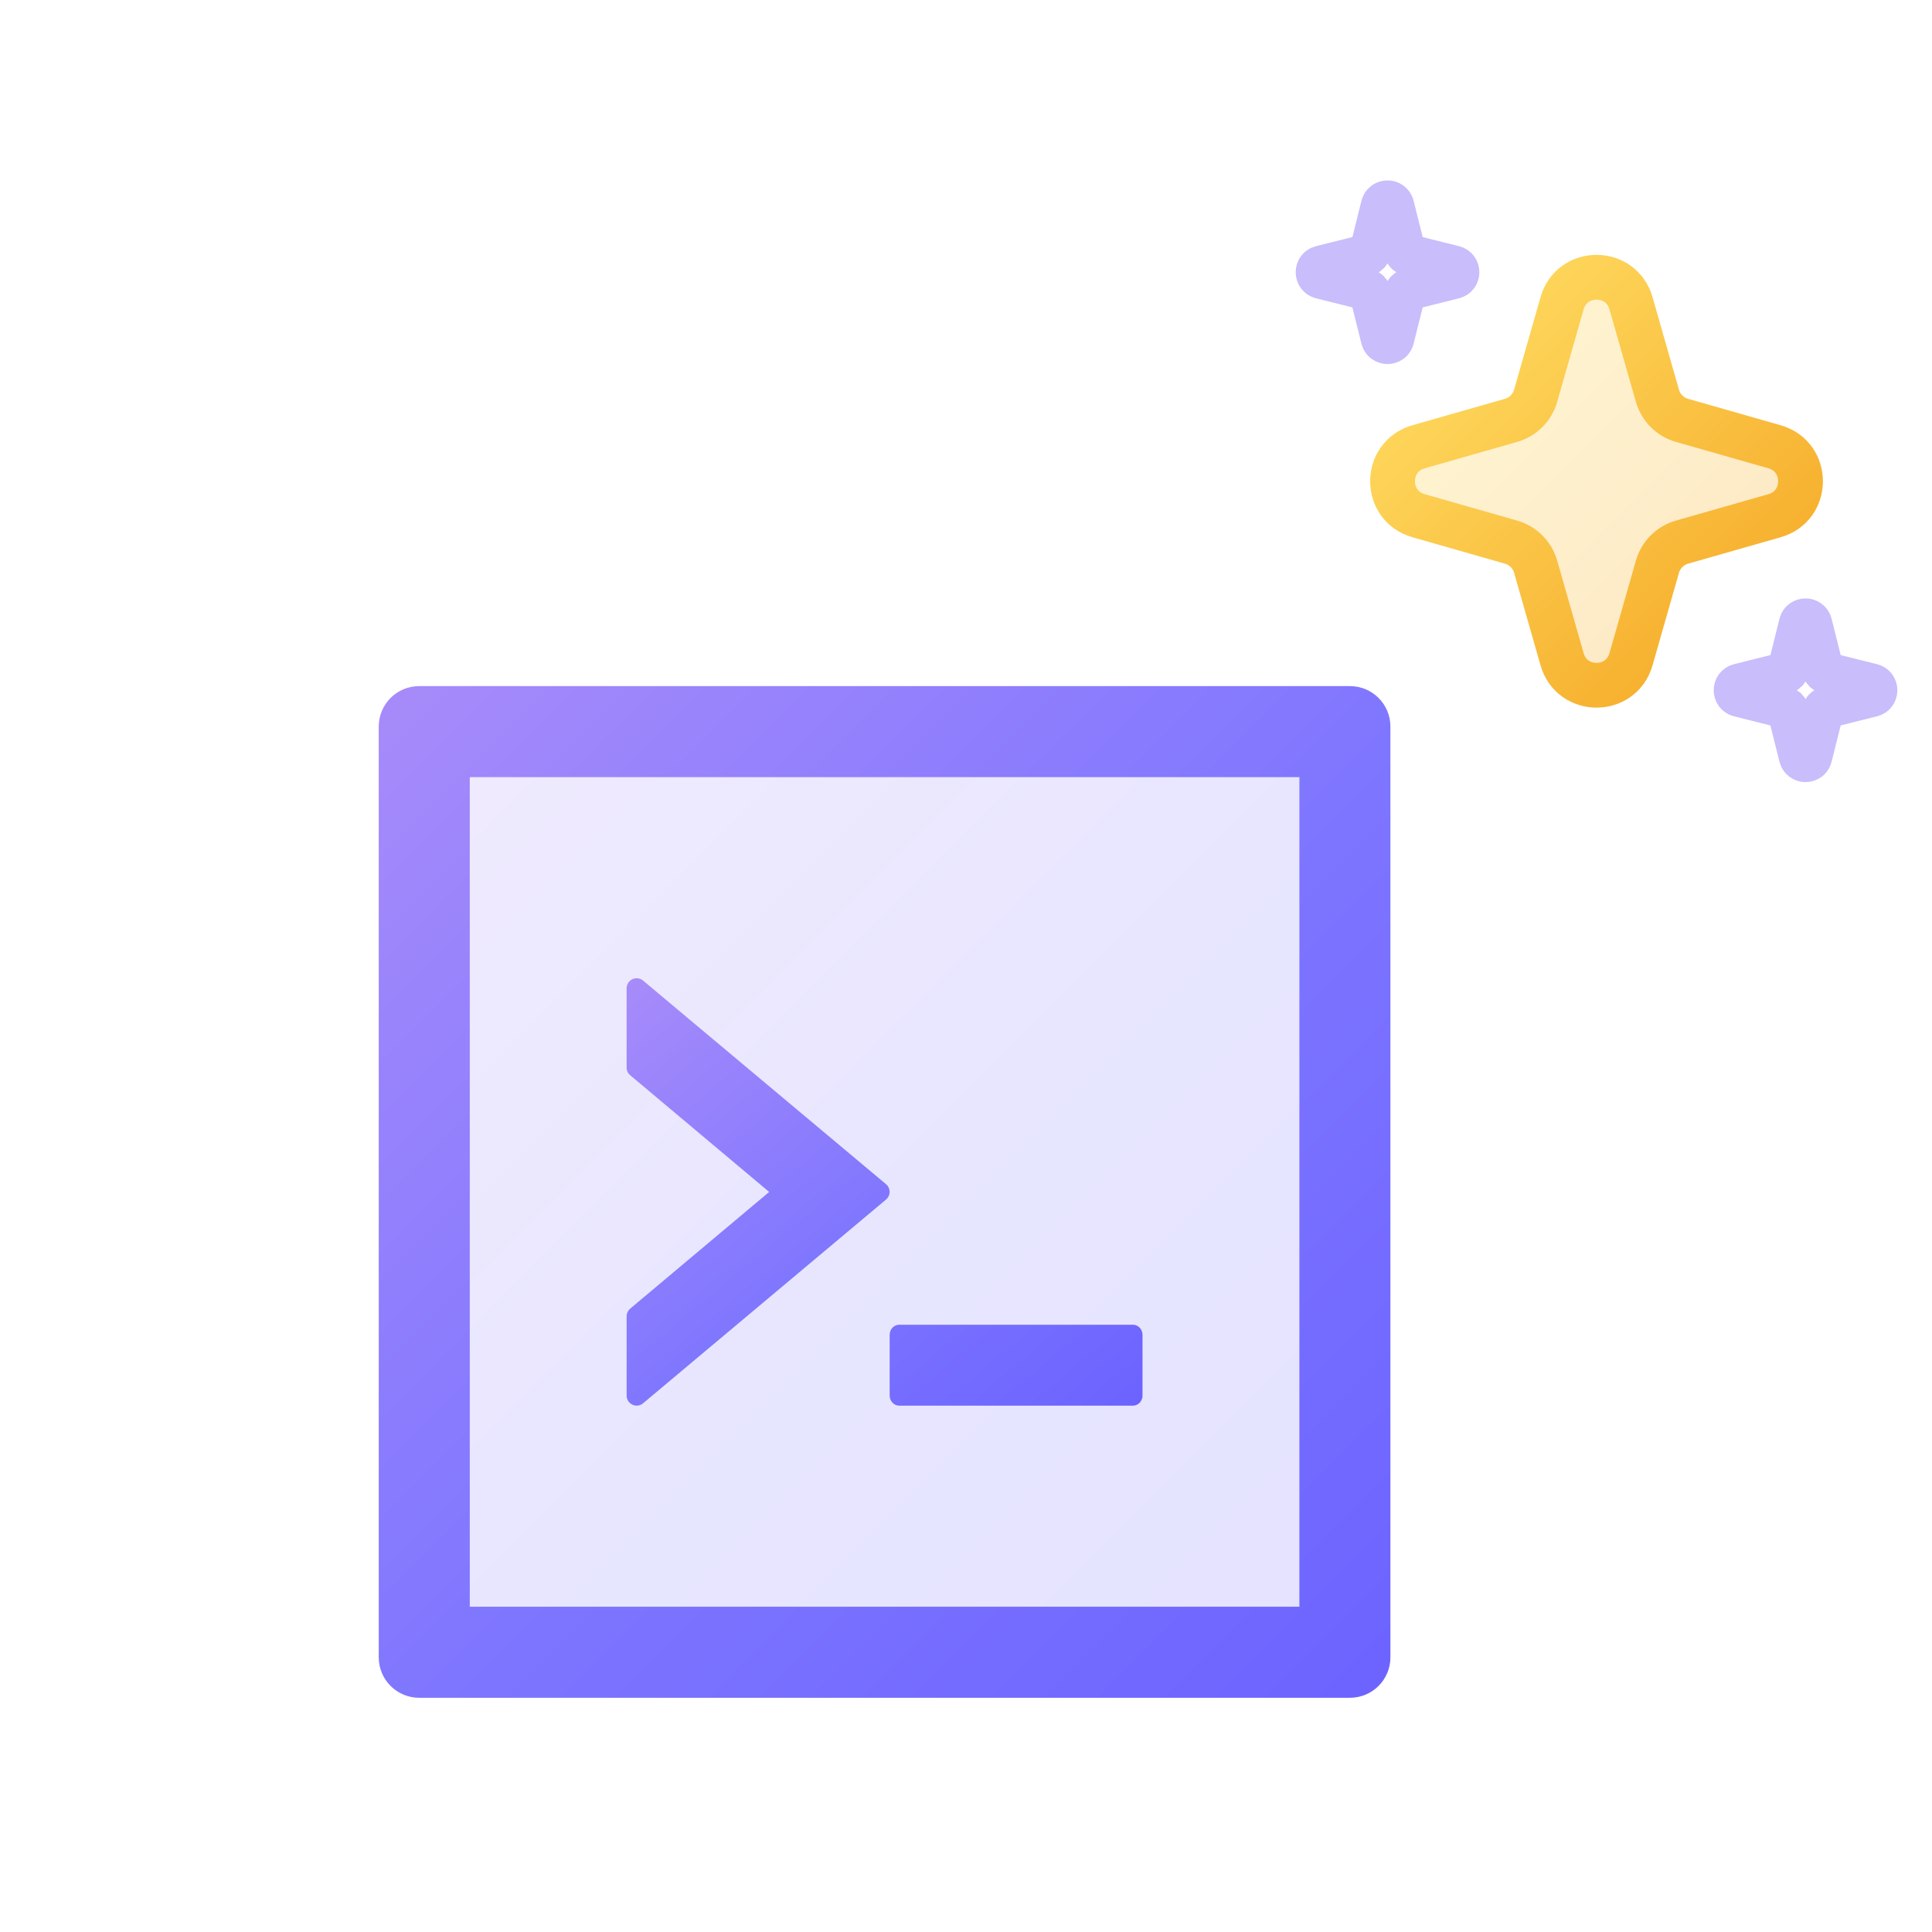
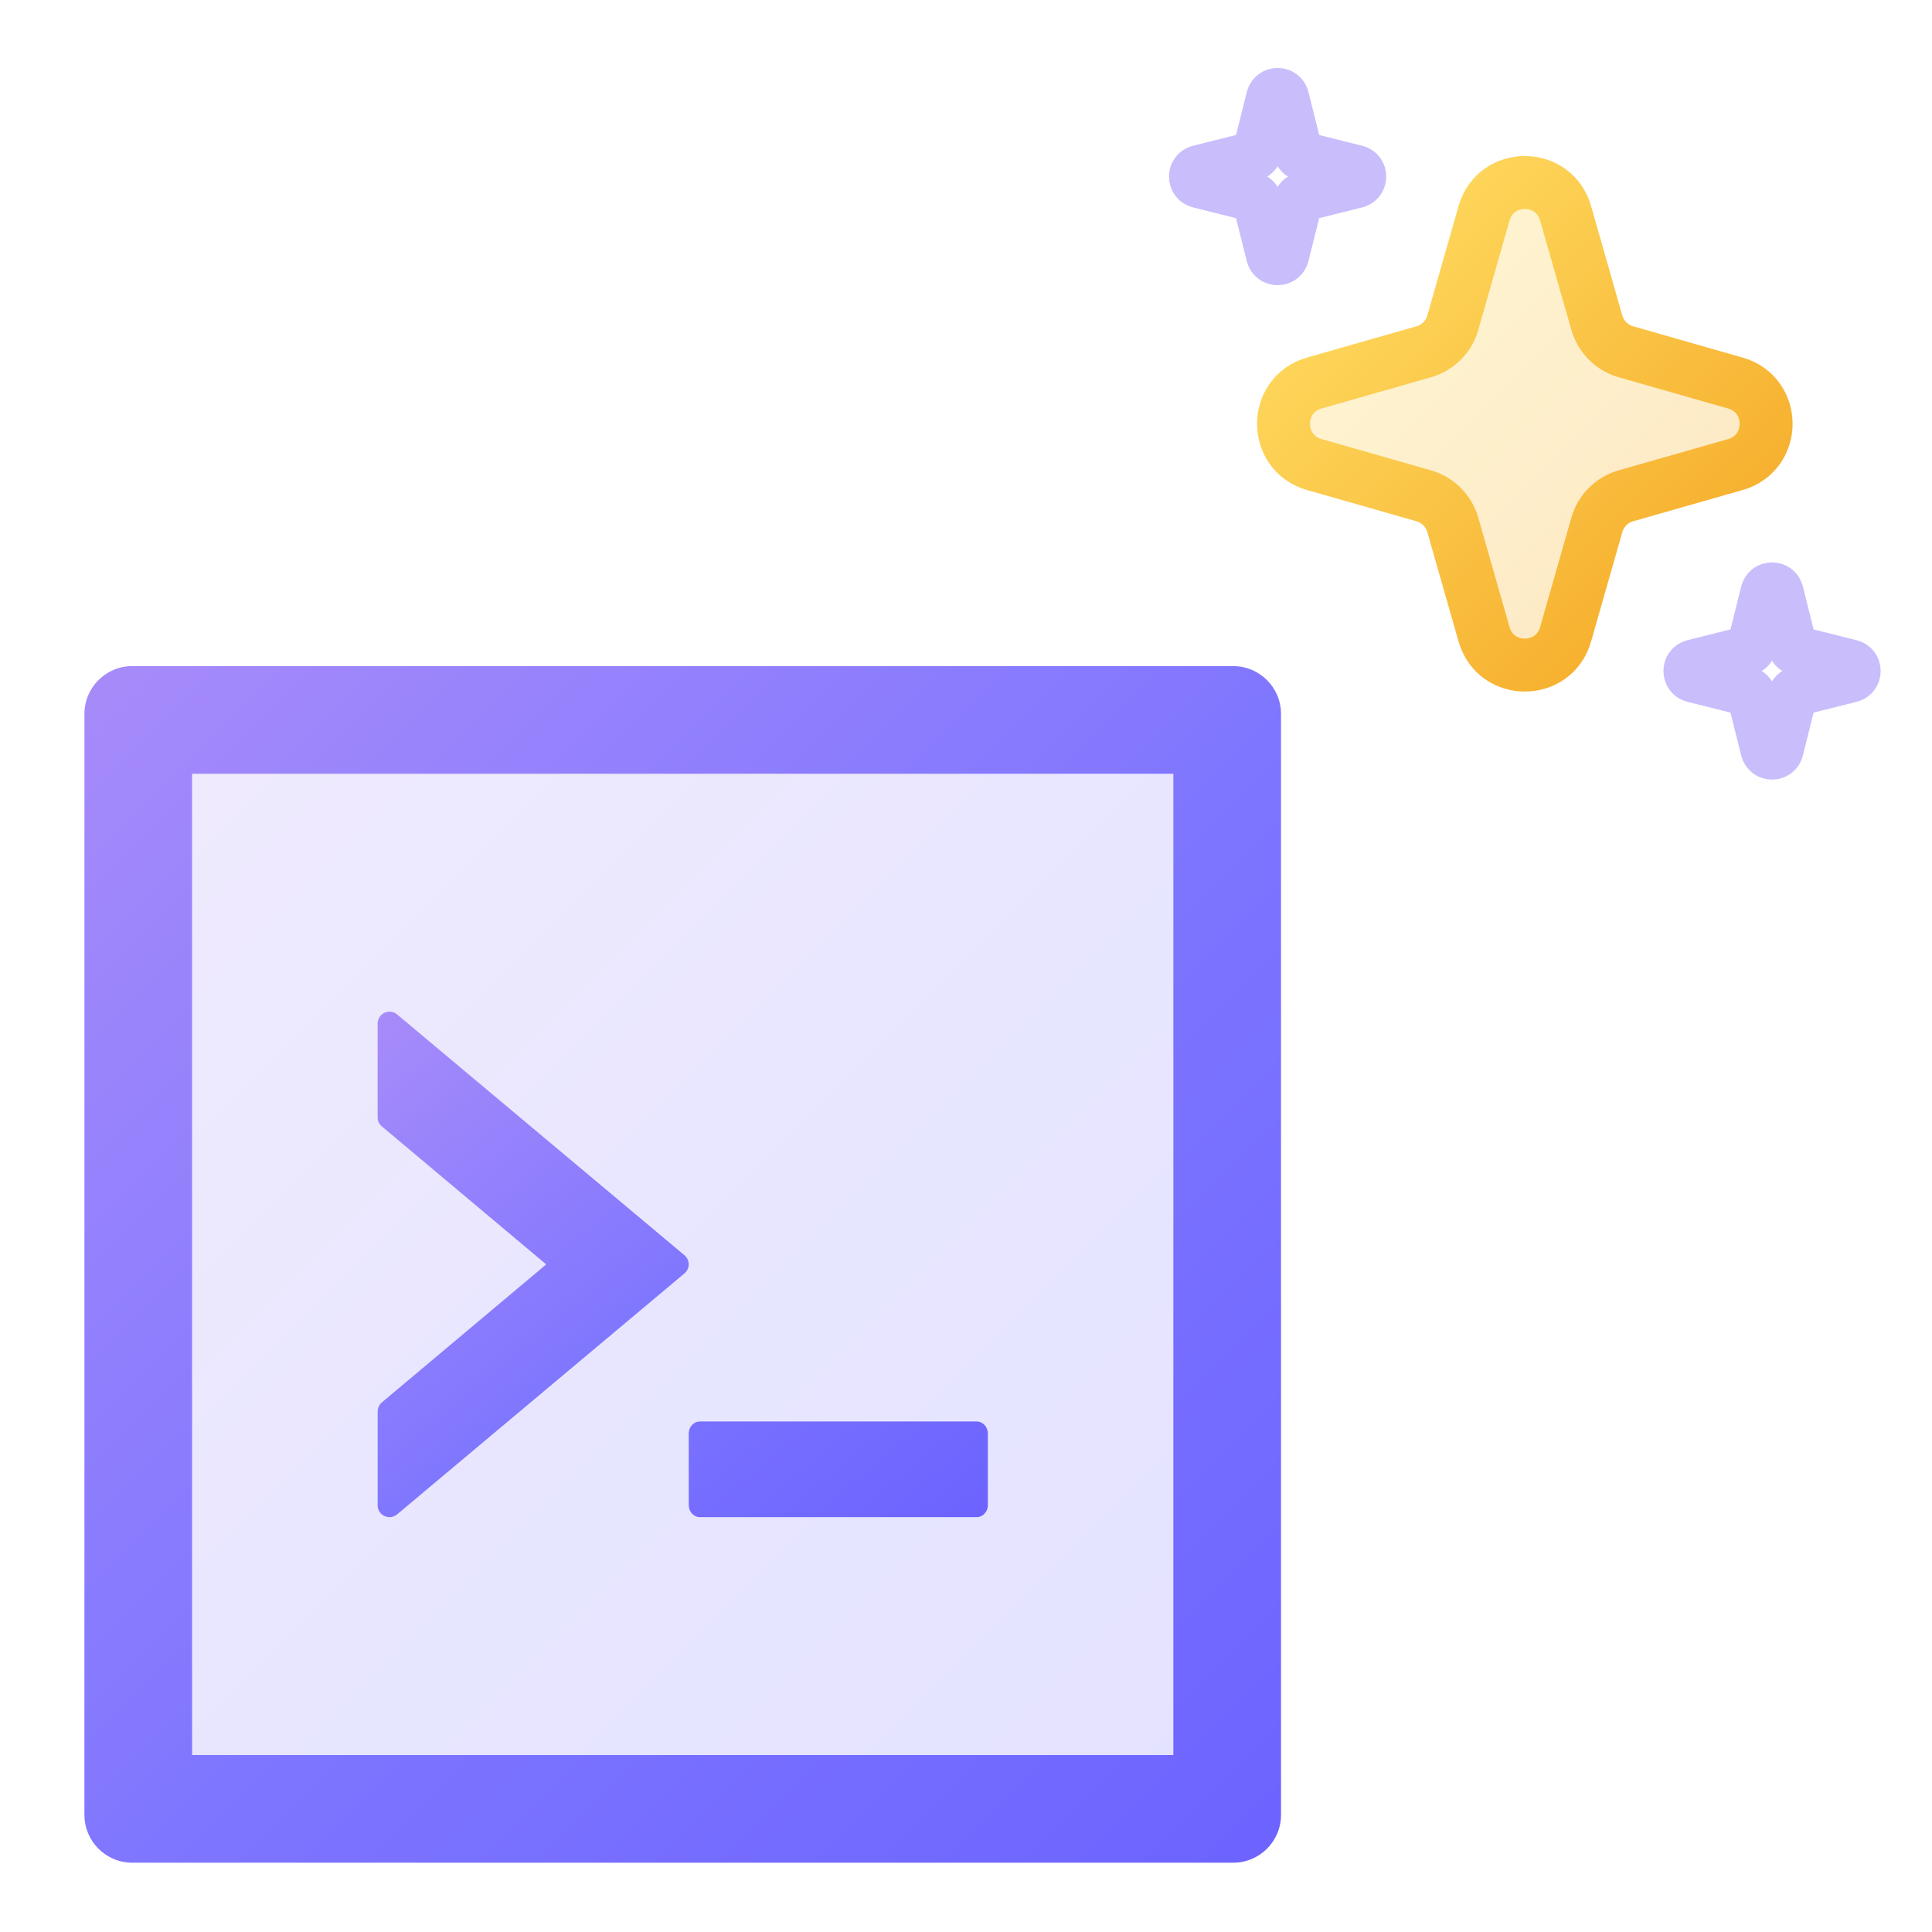
- <svg xmlns="http://www.w3.org/2000/svg" width="1em" height="1em" viewBox="0 -10 105 110">
+ <svg xmlns="http://www.w3.org/2000/svg" width="1em" height="1em" viewBox="15 -3 93 93">
  <defs>
    <linearGradient id="cacPurple" x1="0%" y1="0%" x2="100%" y2="100%">
      <stop offset="0%" stop-color="#a78bfa" />
      <stop offset="55%" stop-color="#7d75ff" />
      <stop offset="100%" stop-color="#6c63ff" />
    </linearGradient>
    <linearGradient id="cacYellow" x1="0%" y1="0%" x2="100%" y2="100%">
      <stop offset="0%" stop-color="#ffe066" />
      <stop offset="100%" stop-color="#f5a623" />
    </linearGradient>
  </defs>
  <g transform="translate(11,21) scale(0.072)">
    <path fill="url(#cacPurple)" d="M880 112H144c-17.7 0-32 14.3-32 32v736c0 17.7 14.3 32 32 32h736c17.7 0 32-14.3 32-32V144c0-17.7-14.3-32-32-32m-40 728H184V184h656z" />
    <path fill="url(#cacPurple)" fill-opacity=".18" d="M184 840h656V184H184zm339.5-223h185c4.1 0 7.5 3.6 7.5 8v48c0 4.4-3.4 8-7.5 8h-185c-4.1 0-7.5-3.6-7.5-8v-48c0-4.4 3.4-8 7.5-8M308 610.3c0-2.3 1.1-4.6 2.9-6.1L420.7 512l-109.8-92.2a7.63 7.63 0 0 1-2.9-6.1V351c0-6.8 7.9-10.5 13.1-6.1l192 160.9c3.9 3.2 3.9 9.1 0 12.3l-192 161c-5.2 4.4-13.1.7-13.1-6.1z" />
    <path fill="url(#cacPurple)" d="m321.1 679.1l192-161c3.9-3.2 3.9-9.1 0-12.3l-192-160.9A7.95 7.95 0 0 0 308 351v62.7c0 2.4 1 4.6 2.9 6.1L420.7 512l-109.8 92.2a8.1 8.1 0 0 0-2.9 6.1V673c0 6.8 7.9 10.5 13.1 6.1M516 673c0 4.4 3.4 8 7.5 8h185c4.1 0 7.5-3.6 7.5-8v-48c0-4.4-3.4-8-7.5-8h-185c-4.1 0-7.5 3.6-7.5 8z" />
  </g>
  <g transform="translate(68,-3) scale(1.7)">
    <path fill="url(#cacYellow)" fill-opacity=".28" d="m9.96 9.137l.886-3.099c.332-1.16 1.976-1.16 2.308 0l.885 3.099a1.2 1.2 0 0 0 .824.824l3.099.885c1.16.332 1.16 1.976 0 2.308l-3.099.885a1.2 1.2 0 0 0-.824.824l-.885 3.099c-.332 1.16-1.976 1.16-2.308 0l-.885-3.099a1.2 1.2 0 0 0-.824-.824l-3.099-.885c-1.16-.332-1.16-1.976 0-2.308l3.099-.885a1.2 1.2 0 0 0 .824-.824" />
    <path fill="none" stroke="url(#cacYellow)" stroke-linecap="round" stroke-linejoin="round" stroke-miterlimit="10" stroke-width="1.5" d="m9.96 9.137l.886-3.099c.332-1.16 1.976-1.16 2.308 0l.885 3.099a1.2 1.2 0 0 0 .824.824l3.099.885c1.16.332 1.16 1.976 0 2.308l-3.099.885a1.2 1.2 0 0 0-.824.824l-.885 3.099c-.332 1.16-1.976 1.16-2.308 0l-.885-3.099a1.2 1.2 0 0 0-.824-.824l-3.099-.885c-1.16-.332-1.16-1.976 0-2.308l3.099-.885a1.2 1.2 0 0 0 .824-.824" />
    <path fill="none" stroke="#c9bdfc" stroke-linecap="round" stroke-linejoin="round" stroke-miterlimit="10" stroke-width="1.4" d="M4.43 4.283l.376-1.507c.05-.202.338-.202.388 0l.377 1.507a.2.2 0 0 0 .145.146l1.508.377c.202.05.202.337 0 .388l-1.508.377a.2.2 0 0 0-.145.145l-.377 1.508c-.05.202-.338.202-.388 0l-.377-1.508a.2.2 0 0 0-.145-.145l-1.508-.377c-.202-.05-.202-.338 0-.388l1.508-.377a.2.2 0 0 0 .145-.146" />
    <path fill="none" stroke="#c9bdfc" stroke-linecap="round" stroke-linejoin="round" stroke-miterlimit="10" stroke-width="1.4" d="M18.43 18.284l.376-1.508c.05-.202.337-.202.388 0l.377 1.508a.2.2 0 0 0 .145.145l1.508.377c.202.05.202.337 0 .388l-1.508.377a.2.2 0 0 0-.145.145l-.377 1.508c-.05.202-.337.202-.388 0l-.377-1.508a.2.2 0 0 0-.145-.145l-1.508-.377c-.202-.05-.202-.338 0-.388l1.508-.377a.2.2 0 0 0 .145-.145" />
  </g>
</svg>
